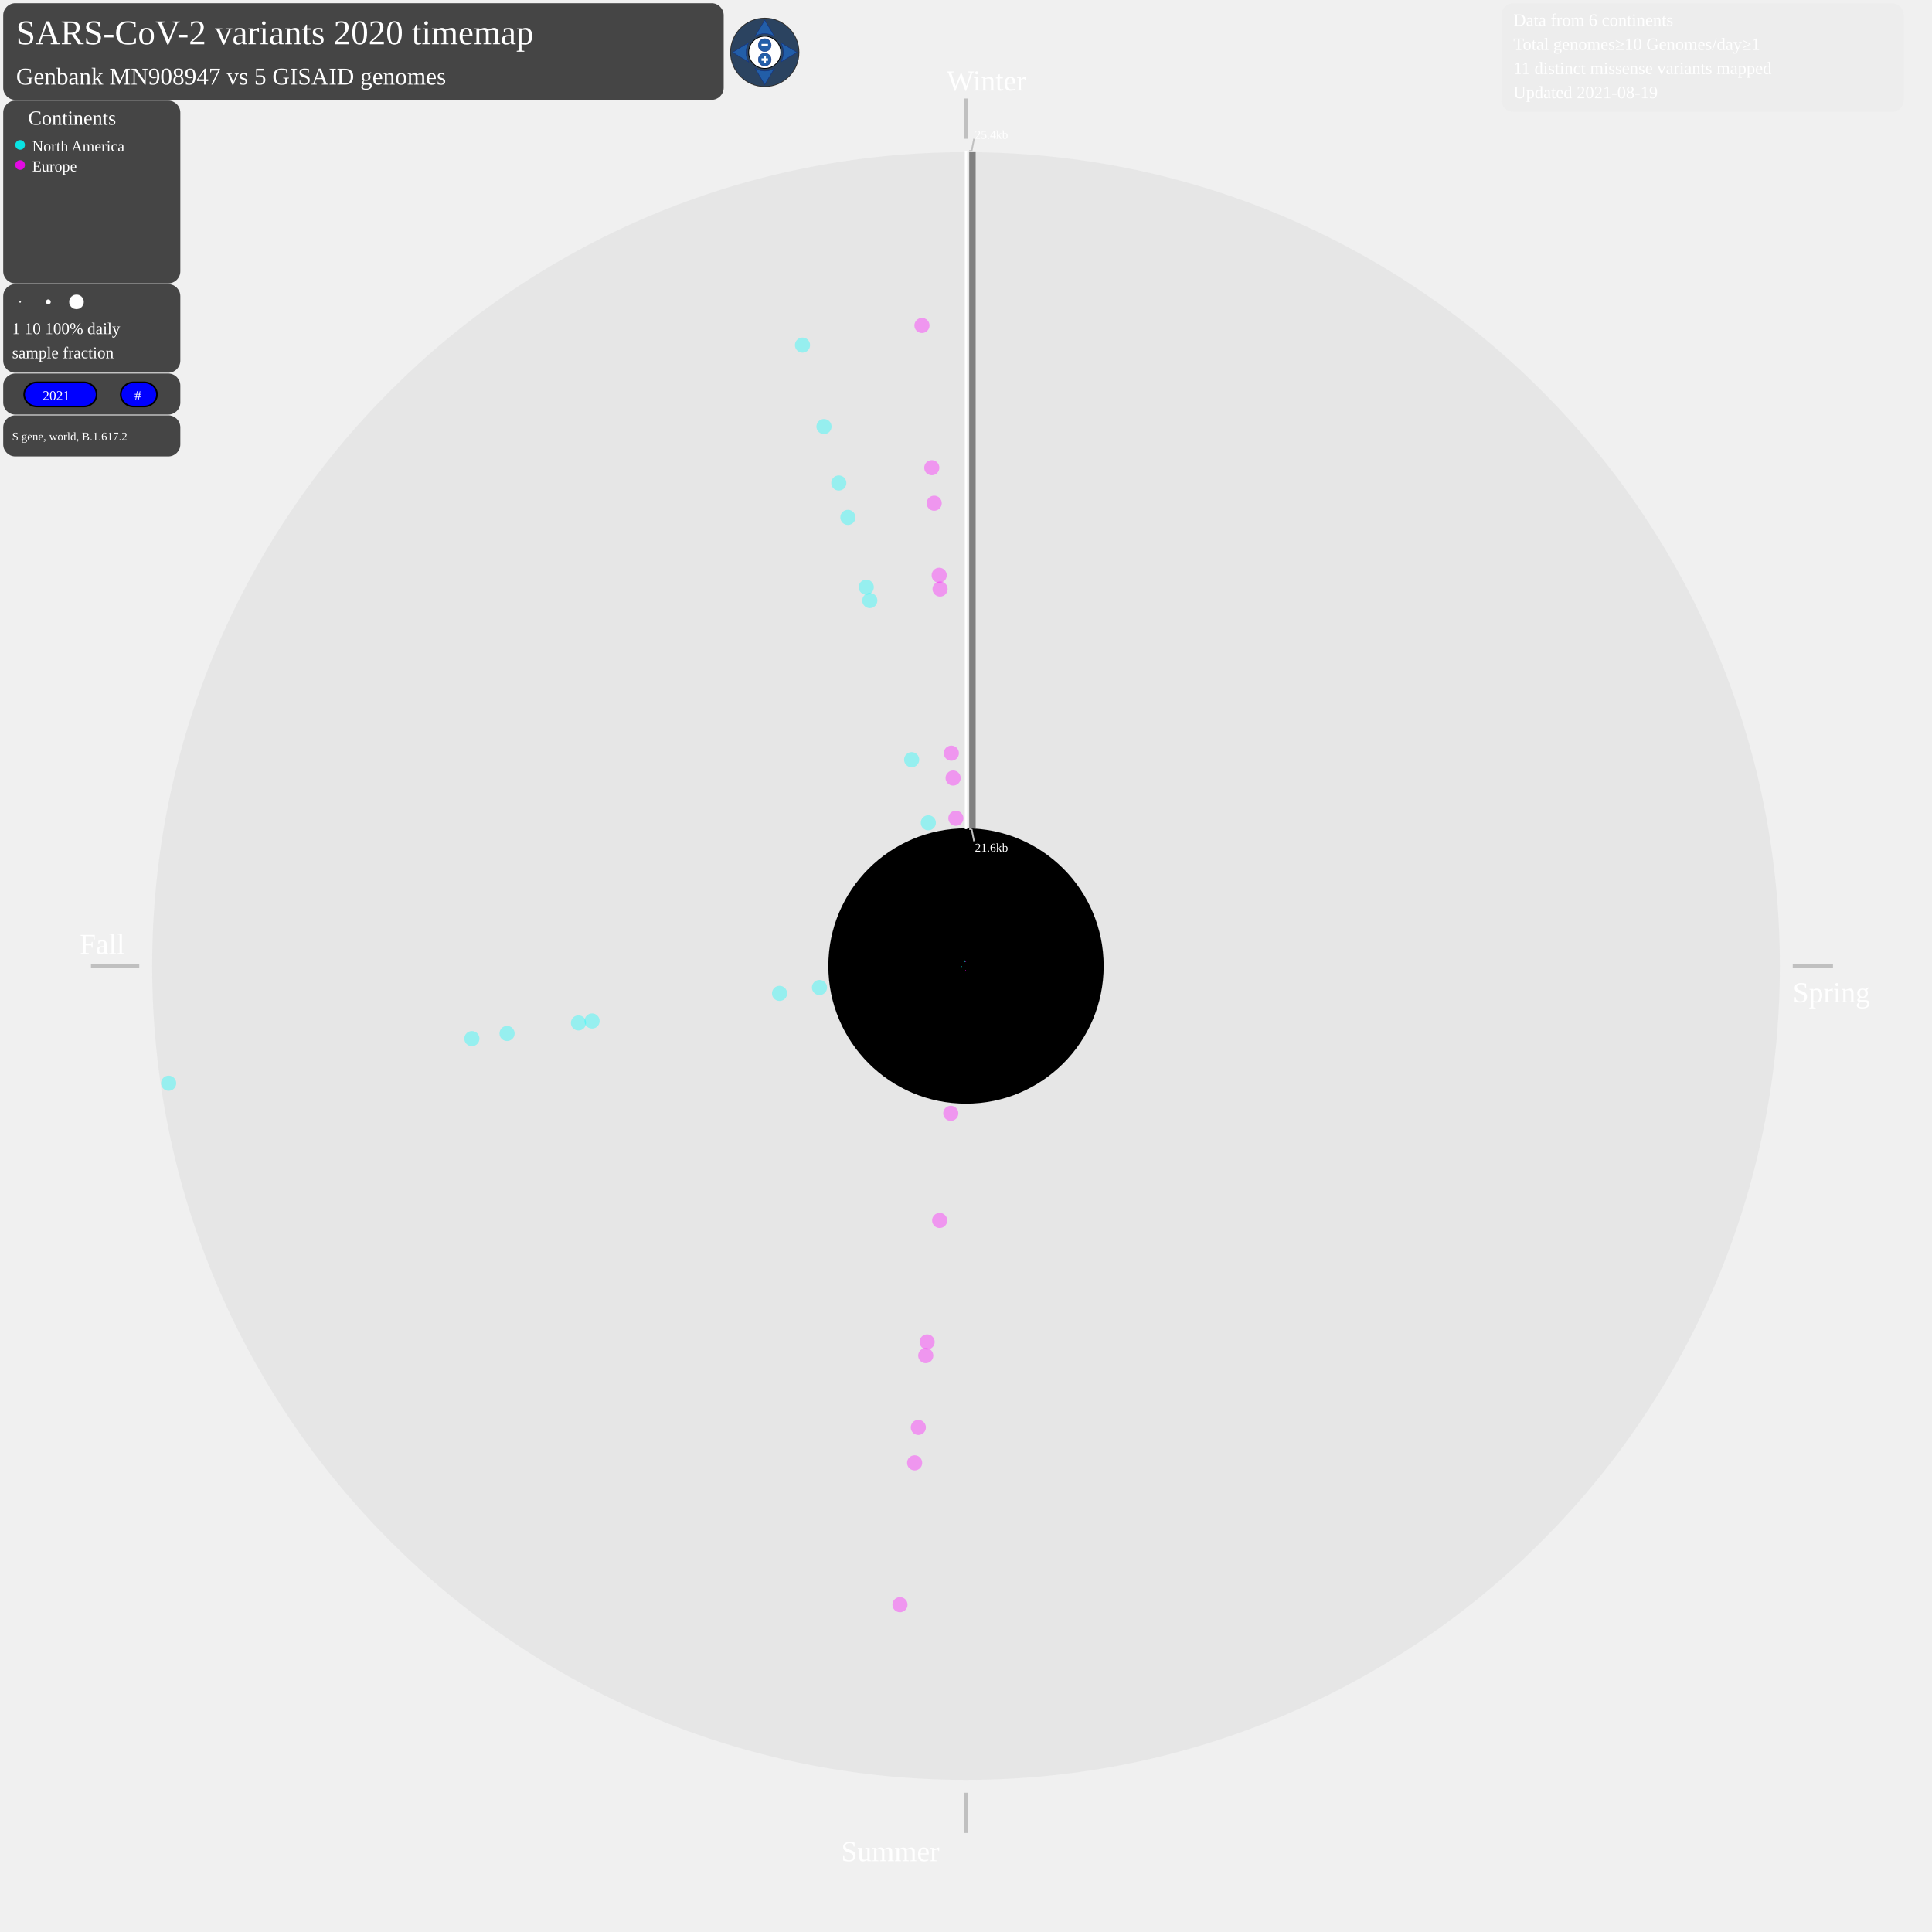
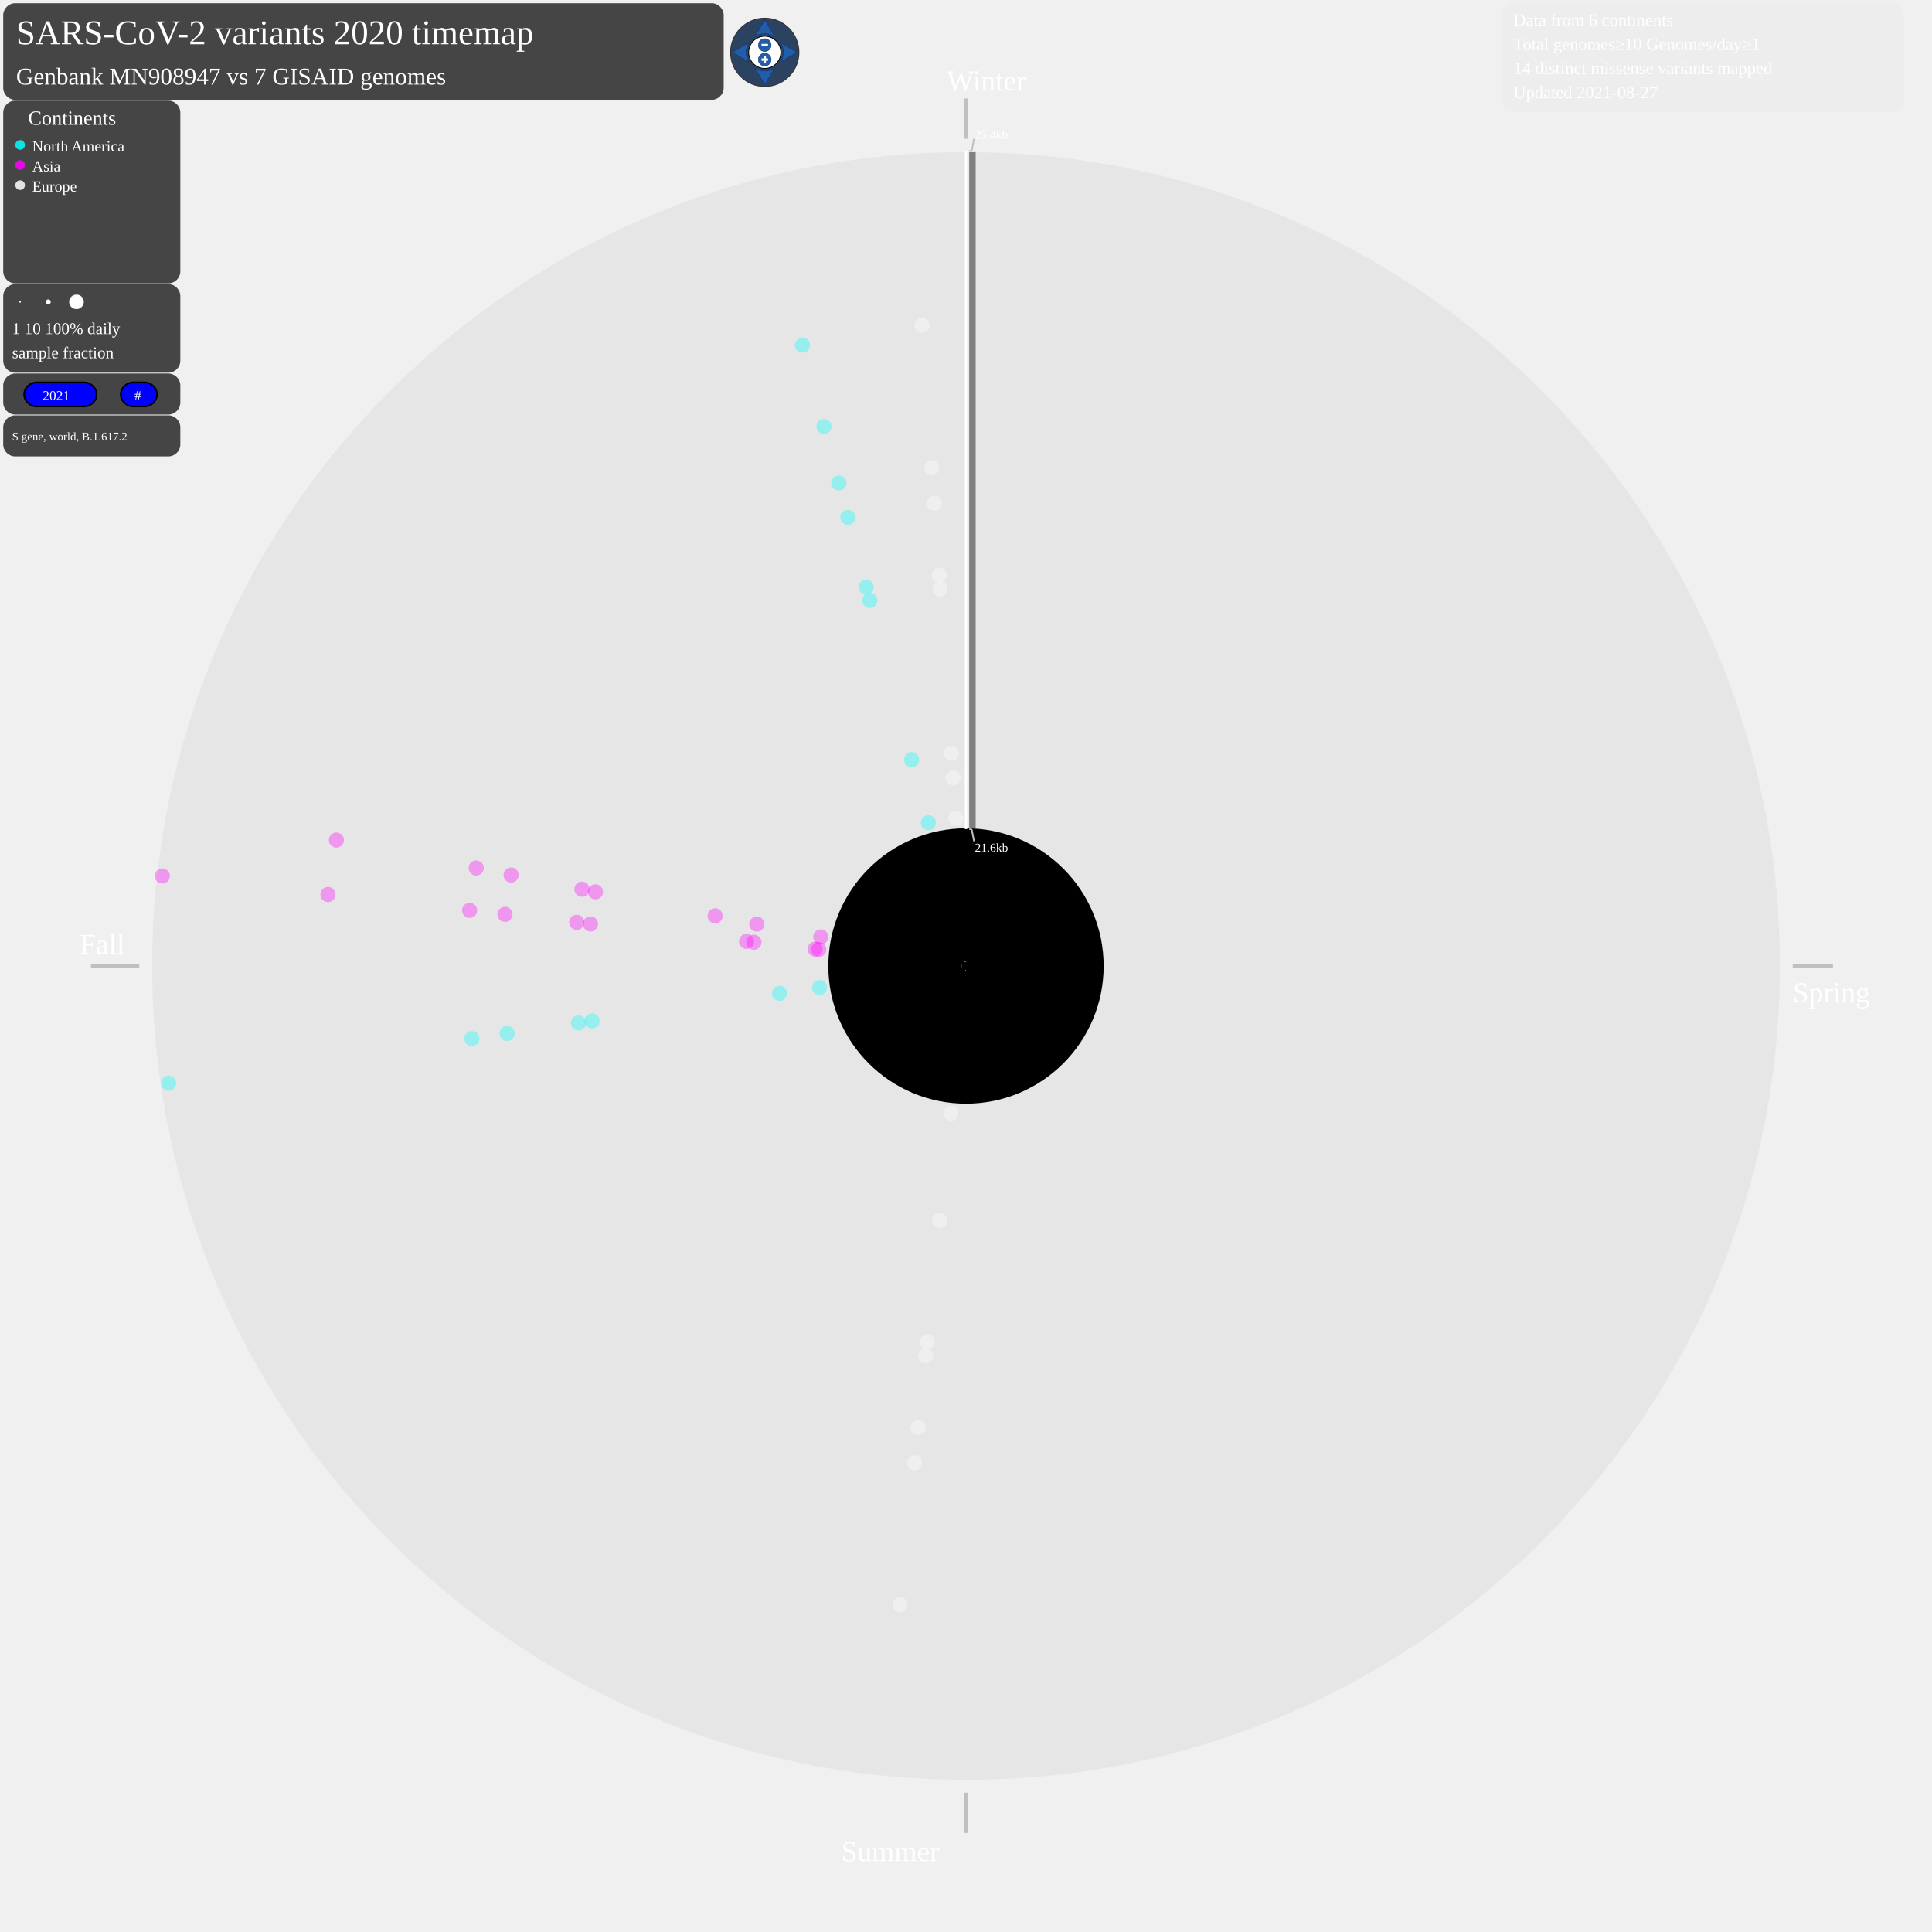
<svg xmlns="http://www.w3.org/2000/svg" width="2400" height="2400" style="background-color:black" viewBox="0 0 2400 2400" id="map-svg">
  <defs>
    <style type="text/css">
	.sb {
	stroke-width:0.8;
	stroke-opacity:0.7;
	}
	.sb:hover {
	stroke-width:0.8;
	stroke-opacity:1.0;
	}
	.compass {
	fill: #fff;
	stroke: #000;
	stroke-width: 1;
	}
	.button {
	fill: #225EA8;
	stroke: #0C2C84;
	stroke-width: 0.5;
	stroke-miterlimit:6;
	stroke-linecap: round;
	}
	.button:hover {
	stroke-width: 1;
	}
	.plus-minus {
	fill: #fff;
	pointer-events: none;
	}
	.legendcol {
	stroke: none;
	fill-opacity:0.85;
	}
	.legendcol:hover {
	fill-opacity:1.0;
	}
	.cv {
	stroke: none;
	fill-opacity:0.35;
	}
	.cv:hover {
	stroke: none;
	fill-opacity:0.8;
	}
	.NorthAmerica {
	stroke: none;
	fill-opacity:0.6;
	}
	.NorthAmerica:hover {
+ 	stroke: none;
+ 	fill-opacity:1.0;
+ 	}
+ 	.Asia {
+ 	stroke: none;
+ 	fill-opacity:0.6;
+ 	}
+ 	.Asia:hover {
	stroke: none;
	fill-opacity:1.0;
	}
	.Europe {
	stroke: none;
	fill-opacity:0.6;
	}
	.Europe:hover {
	stroke: none;
	fill-opacity:1.0;
	}
	a:link, a:visited {
	cursor: pointer;
	}
	a:hover, a:active {
	outline: dotted 2px yellow;
	}
	g:hover, g:active {
	outline: dotted 2px yellow;
	}
	.static {
	cursor: not-allowed;
	}
	.draggable, .draggable-group {
	cursor: pointer;
	}
	svg text {
	cursor: default;
	-webkit-user-select: none;
	-moz-user-select: none;
	-ms-user-select: none;
	user-select: none;
	}
	</style>
  </defs>
  <text font-size="3.6em" x="20" y="55" fill="white">SARS-CoV-2 variants 2020 timemap</text>
  <g id="matrix-group" transform="matrix(1 0 0 1 0 0)" class="draggable-group">
    <circle cx="1200" cy="1200" r="1011" style="fill:grey;stroke:black;stroke-width:0;fill-opacity:0.085;" />
    <circle cx="1200" cy="1200" r="171" style="fill:black;stroke:black;stroke-width:0;fill-opacity:1;" />
    <line x1="1200" y1="122.363" x2="1200" y2="172.363" style="stroke:silver;stroke-width:4" />
    <text font-size="3.0em" x="1176" y="112.363" fill="white">Winter</text>
    <line x1="2227" y1="1200" x2="2277" y2="1200" style="stroke:silver;stroke-width:4" />
    <text font-size="3.0em" x="2227" y="1245" fill="white">Spring</text>
    <line x1="1200" y1="2227" x2="1200" y2="2277" style="stroke:silver;stroke-width:4" />
    <text font-size="3.0em" x="1045" y="2312" fill="white">Summer</text>
    <line x1="173" y1="1200" x2="113" y2="1200" style="stroke:silver;stroke-width:4" />
    <text font-size="3.0em" x="99" y="1185" fill="white">Fall</text>
    <g>
      <line x1="1208" y1="1029" x2="1208" y2="189" style="stroke:grey;stroke-width:8" />
    </g>
    <line x1="1200" y1="187.363" x2="1200" y2="1030" style="stroke:white;stroke-width:3" />
    <line x1="1204" y1="187.363" x2="1207" y2="187.363" style="stroke:silver;stroke-width:2" />
    <line x1="1207" y1="187.363" x2="1210" y2="172.363" style="stroke:silver;stroke-width:2" />
    <line x1="1204" y1="1030" x2="1207" y2="1030" style="stroke:silver;stroke-width:2" />
    <line x1="1207" y1="1030" x2="1210" y2="1045" style="stroke:silver;stroke-width:2" />
    <text font-size="1.25em" x="1211" y="172.363" fill="white">25.4kb</text>
    <text font-size="1.25em" x="1211" y="1058" fill="white">21.6kb</text>
    <g class="Europe">
-       <line x1="1199.5" y1="1205.0" x2="1199.3" y2="1206.3" style="stroke:fuchsia;" class="sb" />
-     </g>
-     <g class="Europe">
-       <circle cx="1181.1" cy="1383.0" r="9.4" style="fill:fuchsia;" class="cv" />
-     </g>
-     <g class="Europe">
-       <circle cx="1167.3" cy="1516.1" r="9.4" style="fill:fuchsia;" class="cv" />
-     </g>
-     <g class="Europe">
-       <circle cx="1151.7" cy="1667.0" r="9.4" style="fill:fuchsia;" class="cv" />
-     </g>
-     <g class="Europe">
-       <circle cx="1150.0" cy="1684.0" r="9.4" style="fill:fuchsia;" class="cv" />
-     </g>
-     <g class="Europe">
-       <circle cx="1140.8" cy="1773.2" r="9.4" style="fill:fuchsia;" class="cv" />
-     </g>
-     <g class="Europe">
-       <circle cx="1136.2" cy="1817.2" r="9.4" style="fill:fuchsia;" class="cv" />
-     </g>
-     <g class="Europe">
-       <circle cx="1118.0" cy="1993.4" r="9.4" style="fill:fuchsia;" class="cv" />
+       <line x1="1199.5" y1="1205.0" x2="1199.3" y2="1206.3" style="stroke:white;" class="sb" />
+     </g>
+     <g class="Europe">
+       <circle cx="1181.1" cy="1383.0" r="9.4" style="fill:white;" class="cv" />
+     </g>
+     <g class="Europe">
+       <circle cx="1167.3" cy="1516.1" r="9.4" style="fill:white;" class="cv" />
+     </g>
+     <g class="Europe">
+       <circle cx="1151.7" cy="1667.0" r="9.4" style="fill:white;" class="cv" />
+     </g>
+     <g class="Europe">
+       <circle cx="1150.0" cy="1684.0" r="9.4" style="fill:white;" class="cv" />
+     </g>
+     <g class="Europe">
+       <circle cx="1140.8" cy="1773.2" r="9.4" style="fill:white;" class="cv" />
+     </g>
+     <g class="Europe">
+       <circle cx="1136.2" cy="1817.2" r="9.4" style="fill:white;" class="cv" />
+     </g>
+     <g class="Europe">
+       <circle cx="1118.0" cy="1993.4" r="9.4" style="fill:white;" class="cv" />
    </g>
    <g class="NorthAmerica">
      <line x1="1195.1" y1="1200.7" x2="1193.7" y2="1200.9" style="stroke:cyan;" class="sb" />
    </g>
    <g class="NorthAmerica">
      <circle cx="1018.0" cy="1226.7" r="9.4" style="fill:cyan;" class="cv" />
    </g>
    <g class="NorthAmerica">
      <circle cx="968.4" cy="1234.0" r="9.4" style="fill:cyan;" class="cv" />
    </g>
    <g class="NorthAmerica">
      <circle cx="735.5" cy="1268.3" r="9.4" style="fill:cyan;" class="cv" />
    </g>
    <g class="NorthAmerica">
      <circle cx="718.6" cy="1270.7" r="9.4" style="fill:cyan;" class="cv" />
    </g>
    <g class="NorthAmerica">
      <circle cx="629.9" cy="1283.8" r="9.4" style="fill:cyan;" class="cv" />
    </g>
    <g class="NorthAmerica">
      <circle cx="586.2" cy="1290.2" r="9.4" style="fill:cyan;" class="cv" />
    </g>
    <g class="NorthAmerica">
      <circle cx="209.5" cy="1345.6" r="9.4" style="fill:cyan;" class="cv" />
    </g>
+     <g class="Asia">
+       <line x1="1195.0" y1="1199.4" x2="1193.7" y2="1199.3" style="stroke:fuchsia;" class="sb" />
+     </g>
+     <g class="Asia">
+       <circle cx="1017.2" cy="1179.5" r="9.4" style="fill:fuchsia;" class="cv" />
+     </g>
+     <g class="Asia">
+       <circle cx="1012.6" cy="1179.0" r="9.4" style="fill:fuchsia;" class="cv" />
+     </g>
+     <g class="Asia">
+       <circle cx="936.6" cy="1170.5" r="9.4" style="fill:fuchsia;" class="cv" />
+     </g>
+     <g class="Asia">
+       <circle cx="927.4" cy="1169.5" r="9.4" style="fill:fuchsia;" class="cv" />
+     </g>
+     <g class="Asia">
+       <circle cx="733.5" cy="1147.8" r="9.4" style="fill:fuchsia;" class="cv" />
+     </g>
+     <g class="Asia">
+       <circle cx="716.4" cy="1145.8" r="9.4" style="fill:fuchsia;" class="cv" />
+     </g>
+     <g class="Asia">
+       <circle cx="627.3" cy="1135.9" r="9.4" style="fill:fuchsia;" class="cv" />
+     </g>
+     <g class="Asia">
+       <circle cx="583.4" cy="1130.9" r="9.4" style="fill:fuchsia;" class="cv" />
+     </g>
+     <g class="Asia">
+       <circle cx="407.4" cy="1111.2" r="9.4" style="fill:fuchsia;" class="cv" />
+     </g>
+     <g class="Asia">
+       <circle cx="201.6" cy="1088.2" r="9.4" style="fill:fuchsia;" class="cv" />
+     </g>
+     <g class="Asia">
+       <line x1="1195.1" y1="1199.0" x2="1193.8" y2="1198.8" style="stroke:fuchsia;" class="sb" />
+     </g>
+     <g class="Asia">
+       <circle cx="1019.6" cy="1163.9" r="9.4" style="fill:fuchsia;" class="cv" />
+     </g>
+     <g class="Asia">
+       <circle cx="940.1" cy="1148.0" r="9.4" style="fill:fuchsia;" class="cv" />
+     </g>
+     <g class="Asia">
+       <circle cx="888.4" cy="1137.7" r="9.4" style="fill:fuchsia;" class="cv" />
+     </g>
+     <g class="Asia">
+       <circle cx="739.7" cy="1107.9" r="9.4" style="fill:fuchsia;" class="cv" />
+     </g>
+     <g class="Asia">
+       <circle cx="722.9" cy="1104.6" r="9.4" style="fill:fuchsia;" class="cv" />
+     </g>
+     <g class="Asia">
+       <circle cx="634.9" cy="1087.0" r="9.4" style="fill:fuchsia;" class="cv" />
+     </g>
+     <g class="Asia">
+       <circle cx="591.6" cy="1078.3" r="9.4" style="fill:fuchsia;" class="cv" />
+     </g>
+     <g class="Asia">
+       <circle cx="417.9" cy="1043.6" r="9.4" style="fill:fuchsia;" class="cv" />
+     </g>
    <g class="NorthAmerica">
      <line x1="1198.7" y1="1195.2" x2="1198.2" y2="1193.1" style="stroke:cyan;" class="sb" />
    </g>
    <g class="NorthAmerica">
      <circle cx="1153.2" cy="1022.1" r="9.4" style="fill:cyan;" class="cv" />
    </g>
    <g class="NorthAmerica">
      <circle cx="1132.5" cy="943.7" r="9.4" style="fill:cyan;" class="cv" />
    </g>
    <g class="NorthAmerica">
      <circle cx="1080.5" cy="746.0" r="9.4" style="fill:cyan;" class="cv" />
    </g>
    <g class="NorthAmerica">
      <circle cx="1076.1" cy="729.4" r="9.4" style="fill:cyan;" class="cv" />
    </g>
    <g class="NorthAmerica">
      <circle cx="1053.3" cy="642.7" r="9.4" style="fill:cyan;" class="cv" />
    </g>
    <g class="NorthAmerica">
      <circle cx="1042.0" cy="600.0" r="9.4" style="fill:cyan;" class="cv" />
    </g>
    <g class="NorthAmerica">
      <circle cx="1023.6" cy="529.9" r="9.4" style="fill:cyan;" class="cv" />
    </g>
    <g class="NorthAmerica">
      <circle cx="996.9" cy="428.7" r="9.4" style="fill:cyan;" class="cv" />
    </g>
    <g class="Europe">
-       <line x1="1199.7" y1="1195.0" x2="1199.6" y2="1193.7" style="stroke:fuchsia;" class="sb" />
-     </g>
-     <g class="Europe">
-       <circle cx="1187.4" cy="1016.5" r="9.4" style="fill:fuchsia;" class="cv" />
-     </g>
-     <g class="Europe">
-       <circle cx="1184.0" cy="966.5" r="9.4" style="fill:fuchsia;" class="cv" />
-     </g>
-     <g class="Europe">
-       <circle cx="1181.8" cy="935.6" r="9.4" style="fill:fuchsia;" class="cv" />
-     </g>
-     <g class="Europe">
-       <circle cx="1167.8" cy="731.7" r="9.4" style="fill:fuchsia;" class="cv" />
-     </g>
-     <g class="Europe">
-       <circle cx="1166.7" cy="714.6" r="9.4" style="fill:fuchsia;" class="cv" />
-     </g>
-     <g class="Europe">
-       <circle cx="1160.5" cy="625.1" r="9.4" style="fill:fuchsia;" class="cv" />
-     </g>
-     <g class="Europe">
-       <circle cx="1157.5" cy="581.0" r="9.4" style="fill:fuchsia;" class="cv" />
-     </g>
-     <g class="Europe">
-       <circle cx="1145.3" cy="404.3" r="9.4" style="fill:fuchsia;" class="cv" />
+       <line x1="1199.7" y1="1195.0" x2="1199.6" y2="1193.7" style="stroke:white;" class="sb" />
+     </g>
+     <g class="Europe">
+       <circle cx="1187.4" cy="1016.5" r="9.4" style="fill:white;" class="cv" />
+     </g>
+     <g class="Europe">
+       <circle cx="1184.0" cy="966.5" r="9.4" style="fill:white;" class="cv" />
+     </g>
+     <g class="Europe">
+       <circle cx="1181.8" cy="935.6" r="9.4" style="fill:white;" class="cv" />
+     </g>
+     <g class="Europe">
+       <circle cx="1167.8" cy="731.7" r="9.4" style="fill:white;" class="cv" />
+     </g>
+     <g class="Europe">
+       <circle cx="1166.7" cy="714.6" r="9.4" style="fill:white;" class="cv" />
+     </g>
+     <g class="Europe">
+       <circle cx="1160.5" cy="625.1" r="9.4" style="fill:white;" class="cv" />
+     </g>
+     <g class="Europe">
+       <circle cx="1157.5" cy="581.0" r="9.4" style="fill:white;" class="cv" />
+     </g>
+     <g class="Europe">
+       <circle cx="1145.3" cy="404.3" r="9.4" style="fill:white;" class="cv" />
    </g>
  </g>
  <rect x="4" y="4" width="895" height="120" rx="15" style="fill:#1B1B1B;stroke-width:0;fill-opacity:0.8;" />
  <a href="https://bcgsc.github.io/SARS2">
    <text font-size="3.6em" x="20" y="55" fill="white">SARS-CoV-2 variants 2020 timemap</text>
  </a>
-   <text font-size="2.5em" x="20" y="105" fill="white">Genbank MN908947 vs 5 GISAID genomes</text>
+   <text font-size="2.5em" x="20" y="105" fill="white">Genbank MN908947 vs 7 GISAID genomes</text>
  <circle cx="950" cy="65" r="43" fill="black" opacity="0.8" />
  <circle cx="950" cy="65" r="42" fill="#225EA8" opacity="0.4" />
  <path class="button" d="M950 25 l12   20 a40, 70 0 0,0 -24,  0z" />
  <path class="button" d="M910 65 l20  -12 a70, 40 0 0,0   0, 24z" />
  <path class="button" d="M950 105 l12  -20 a40, 70 0 0,1 -24,  0z" />
  <path class="button" d="M990 65 l-20 -12 a70, 40 0 0,1   0, 24z" />
  <circle class="compass" cx="950" cy="65" r="20" />
  <circle class="button" cx="950" cy="56" r="8" />
  <circle class="button" cx="950" cy="74" r="8" />
  <rect class="plus-minus" x="946" y="54.5" width="8" height="3" />
  <rect class="plus-minus" x="946" y="72.5" width="8" height="3" />
  <rect class="plus-minus" x="948.5" y="70" width="3" height="8" />
  <rect x="4" y="125" width="220" height="227" rx="15" style="fill:#1B1B1B;stroke-width:0;fill-opacity:0.8;" />
  <rect x="4" y="353" width="220" height="110" rx="15" style="fill:#1B1B1B;stroke-width:0;fill-opacity:0.8;" />
  <rect x="4" y="464" width="220" height="51" rx="15" style="fill:#1B1B1B;stroke-width:0;fill-opacity:0.8;" />
  <rect x="4" y="516" width="220" height="51" rx="15" style="fill:#1B1B1B;stroke-width:0;fill-opacity:0.8;" />
  <text font-size="1.2em" x="15" y="547" fill="white">S gene, world, B.1.617.2</text>
  <a href="https://bcgsc.github.io/SARS2_2021/2021ratioSARS2spike_B1617-2.svg">
    <rect x="30" y="475" width="90" height="30" rx="16" style="fill:blue;stroke:black;stroke-width:2;" />
    <text font-size="1.4em" x="53" y="497" fill="white">2021</text>
  </a>
  <a href="https://bcgsc.github.io/SARS2/2020SARS2spike_B1617-2.svg">
    <rect x="150" y="475" width="45" height="30" rx="16" style="fill:blue;stroke:black;stroke-width:2;" />
    <text font-size="1.4em" x="167" y="497" fill="white">#</text>
  </a>
  <text font-size="2.1em" x="35" y="155" fill="white">Continents</text>
  <g class="NorthAmerica">
    <circle cx="25" cy="180" r="6" style="fill:cyan;stroke:black;stroke-width:0;" class="legendcol" />
  </g>
  <text font-size="1.6em" x="40" y="188" fill="white">North America</text>
-   <g class="Europe">
+   <g class="Asia">
    <circle cx="25" cy="205" r="6" style="fill:fuchsia;stroke:black;stroke-width:0;" class="legendcol" />
  </g>
-   <text font-size="1.6em" x="40" y="213" fill="white">Europe</text>
+   <text font-size="1.6em" x="40" y="213" fill="white">Asia</text>
+   <g class="Europe">
+     <circle cx="25" cy="230" r="6" style="fill:white;stroke:black;stroke-width:0;" class="legendcol" />
+   </g>
+   <text font-size="1.6em" x="40" y="238" fill="white">Europe</text>
  <circle cx="25" cy="375" r="1" style="fill:white;stroke:lightgrey;stroke-width:0.2;" />
  <circle cx="60" cy="375" r="3" style="fill:white;stroke:lightgrey;stroke-width:0.2;" />
  <circle cx="95" cy="375" r="9" style="fill:white;stroke:lightgrey;stroke-width:0.2;" />
  <text font-size="1.7em" x="15" y="415" fill="white">1      10        100% daily</text>
  <text font-size="1.7em" x="15" y="445" fill="white">sample fraction</text>
  <rect x="1865" y="4" width="500" height="135" rx="15" style="fill:gainsboro;stroke-width:0;fill-opacity:0.15;" />
  <text font-size="1.8em" x="1880" y="32" fill="white">Data from 6 continents</text>
  <text font-size="1.8em" x="1880" y="62" fill="white">Total genomes≥10  Genomes/day≥1</text>
-   <text font-size="1.8em" x="1880" y="92" fill="white">11 distinct missense variants mapped</text>
-   <text font-size="1.8em" x="1880" y="122" fill="white">Updated 2021-08-19</text>
+   <text font-size="1.8em" x="1880" y="92" fill="white">14 distinct missense variants mapped</text>
+   <text font-size="1.8em" x="1880" y="122" fill="white">Updated 2021-08-27</text>
</svg>
